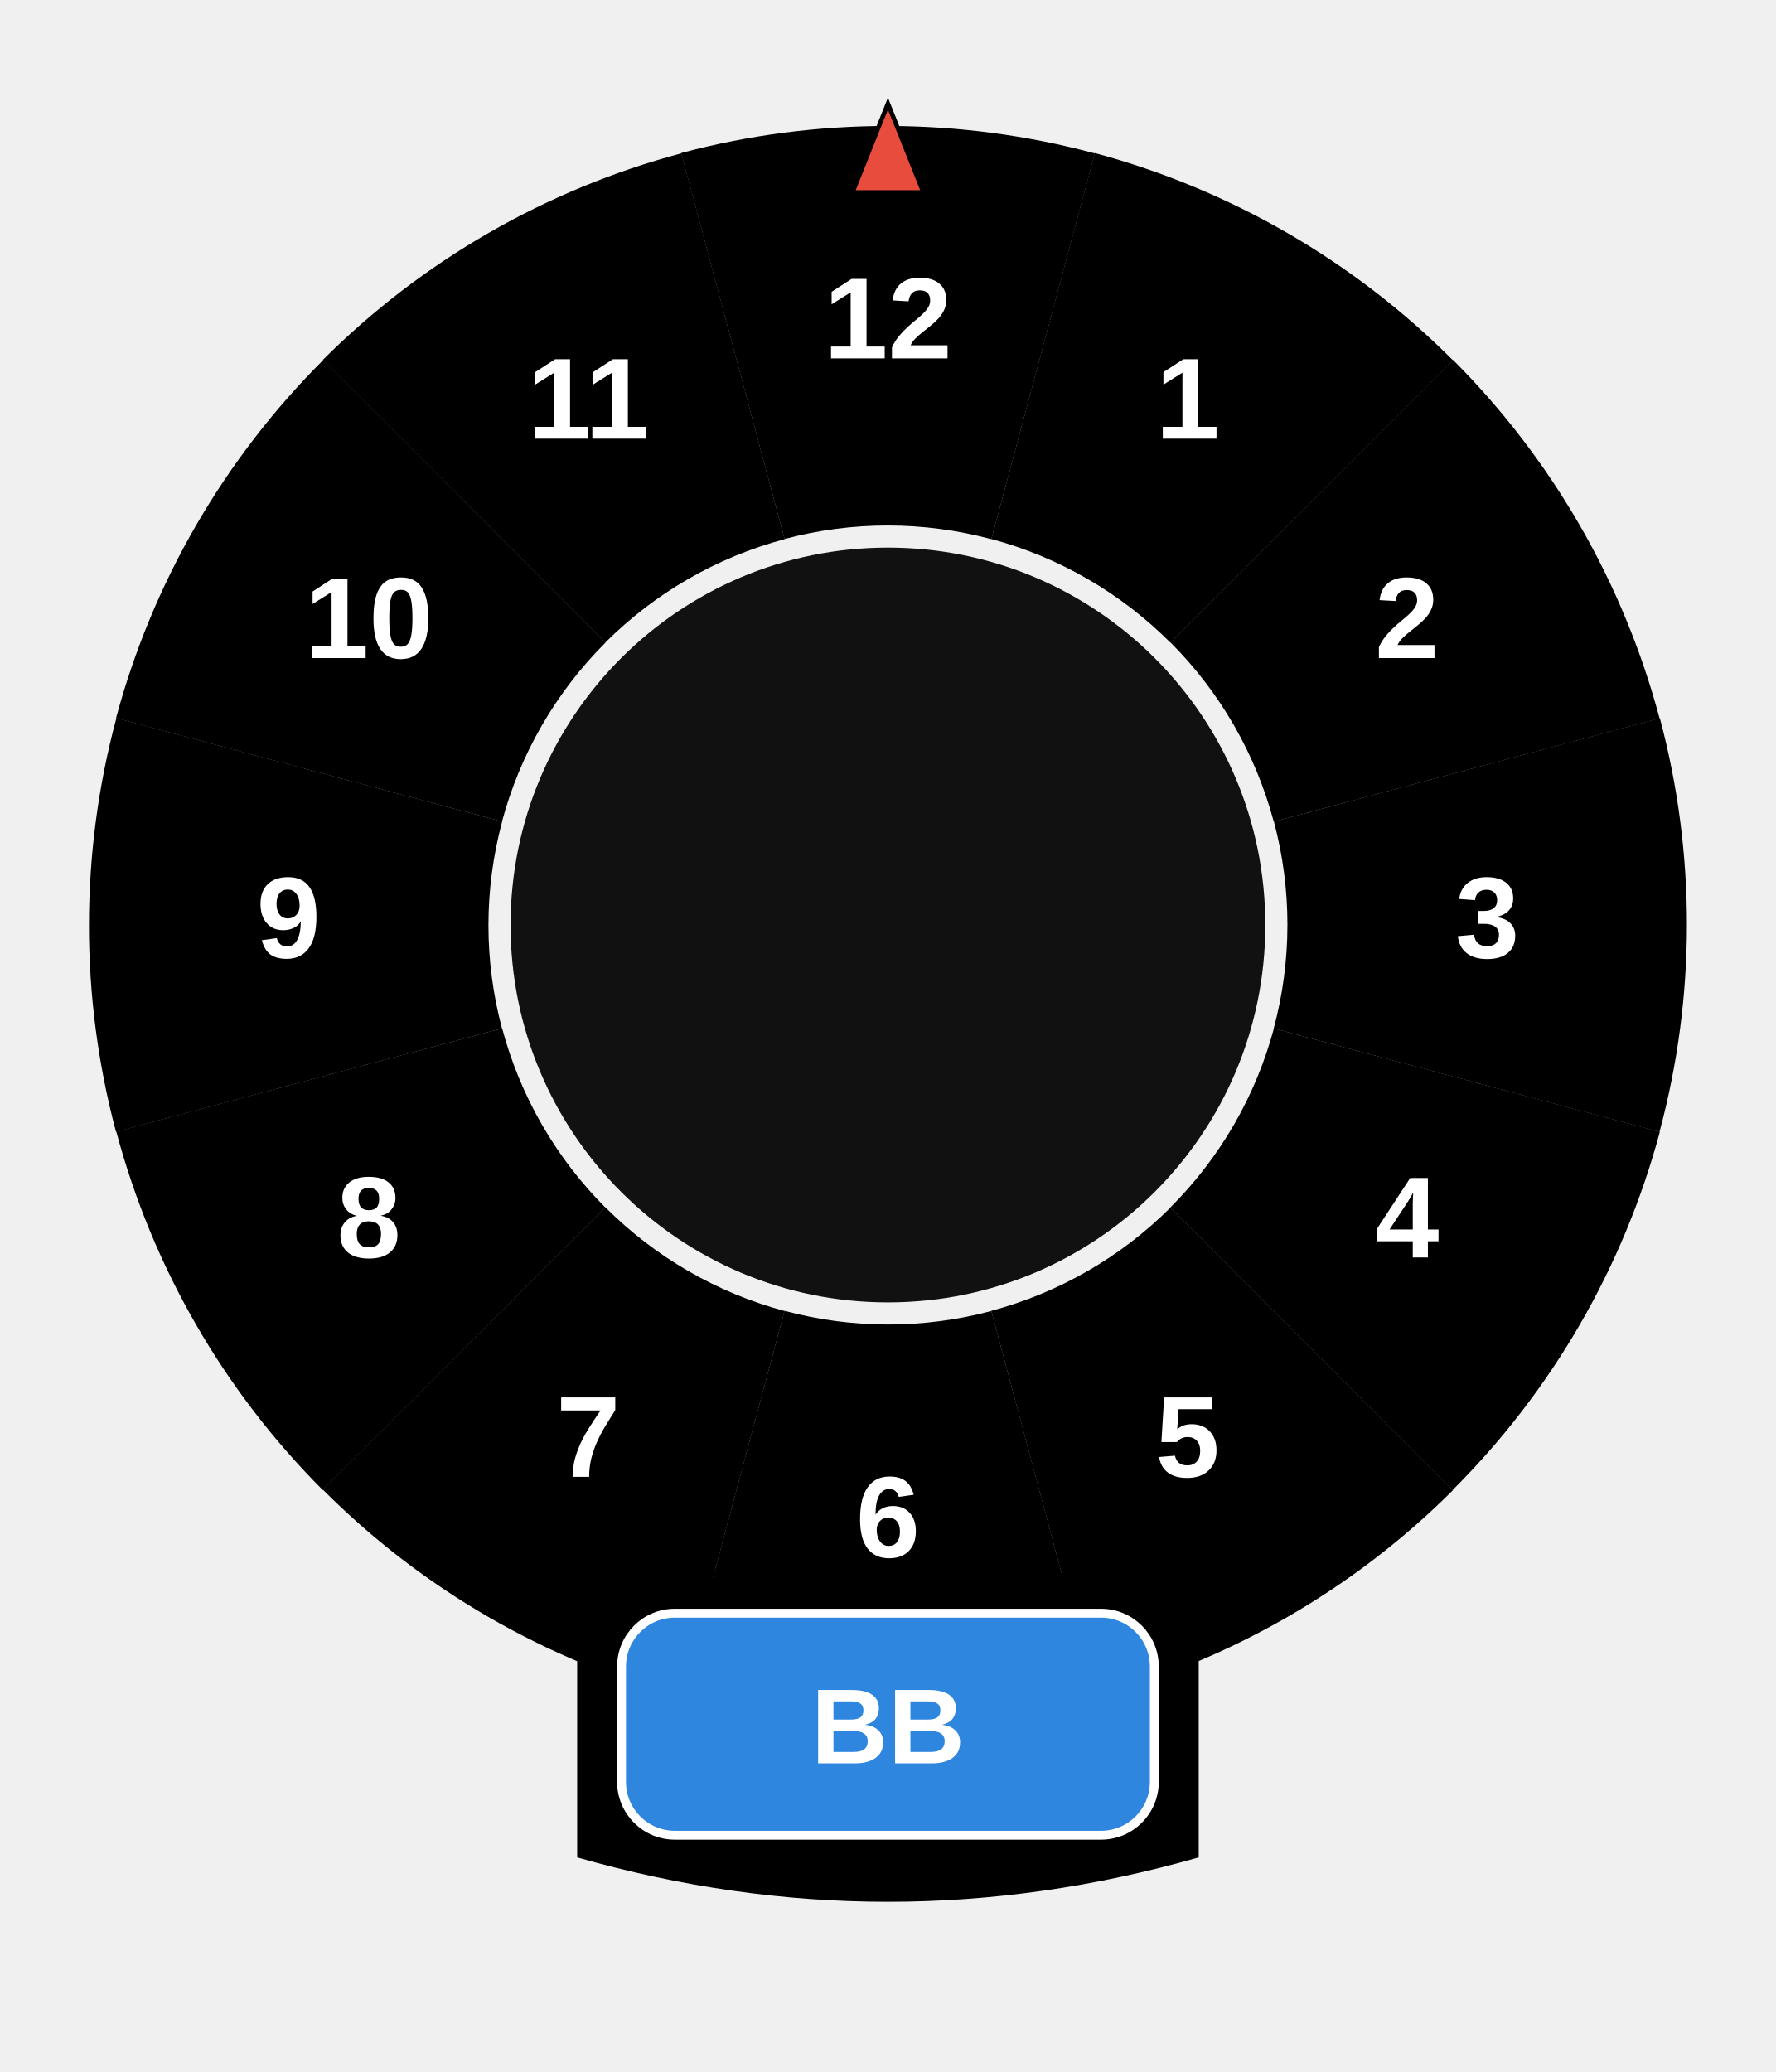
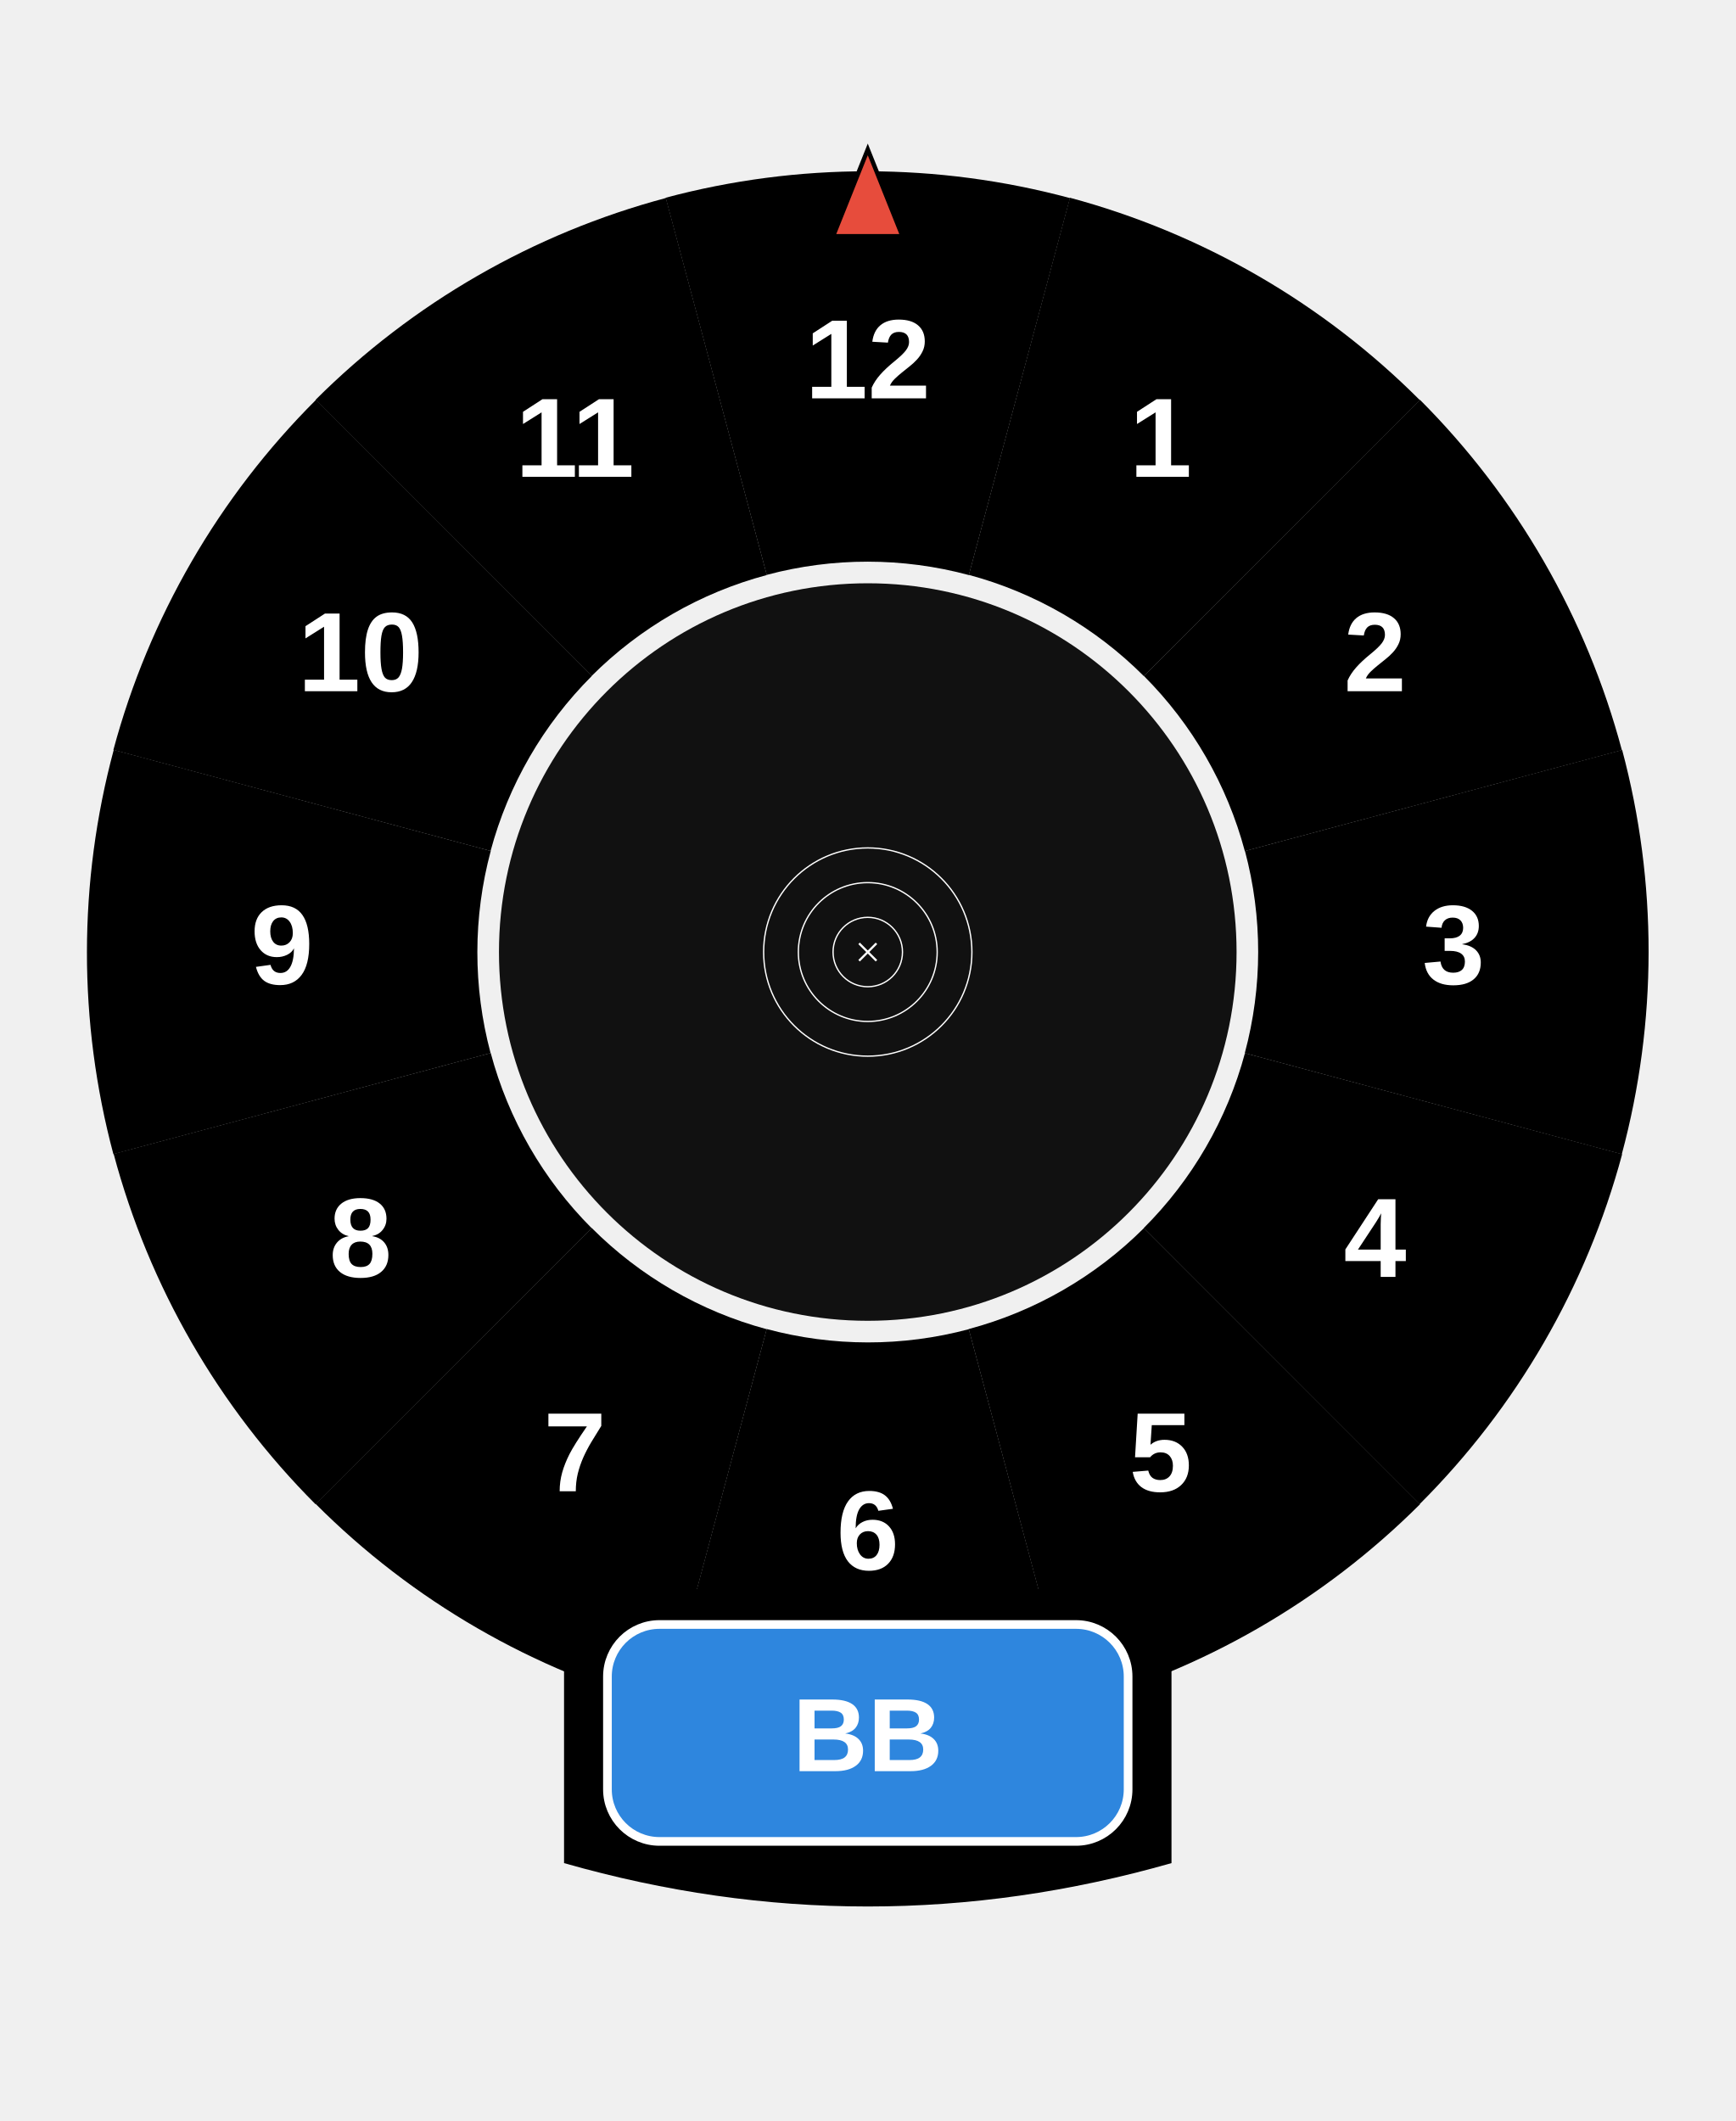
- <svg xmlns="http://www.w3.org/2000/svg" width="60mm" height="70mm" viewBox="-200 -200 400 450">
+ <svg xmlns="http://www.w3.org/2000/svg" width="45mm" height="55mm" viewBox="-200 -200 400 450">
  <defs>
    <style>
      .num { font-family: Arial, sans-serif; font-size: 26px; font-weight: 900; fill: #FFF; text-anchor: middle; dominant-baseline: middle; }
      .label-text { font-family: Arial, sans-serif; font-size: 24px; font-weight: 900; fill: #FFF; text-anchor: middle; dominant-baseline: middle; }
    </style>
    <path id="map-slice" d="M 0 -180 A 180 180 0 0 1 90 -155.8 L 45 -77.9 A 90 90 0 0 0 0 -90 Z" />
  </defs>
  <g transform="rotate(-15)">
    <g transform="rotate(0)">
      <use href="#map-slice" fill="#000" />
    </g>
    <g transform="rotate(30)">
      <use href="#map-slice" fill="#000" />
    </g>
    <g transform="rotate(60)">
      <use href="#map-slice" fill="#000" />
    </g>
    <g transform="rotate(90)">
      <use href="#map-slice" fill="#000" />
    </g>
    <g transform="rotate(120)">
      <use href="#map-slice" fill="#000" />
    </g>
    <g transform="rotate(150)">
      <use href="#map-slice" fill="#000" />
    </g>
    <g transform="rotate(180)">
      <use href="#map-slice" fill="#000" />
    </g>
    <g transform="rotate(210)">
      <use href="#map-slice" fill="#000" />
    </g>
    <g transform="rotate(240)">
      <use href="#map-slice" fill="#000" />
    </g>
    <g transform="rotate(270)">
      <use href="#map-slice" fill="#000" />
    </g>
    <g transform="rotate(300)">
      <use href="#map-slice" fill="#000" />
    </g>
    <g transform="rotate(330)">
      <use href="#map-slice" fill="#000" />
    </g>
  </g>
  <g>
    <text class="num" transform="translate(0 -135)">12</text>
    <text class="num" transform="rotate(30)  translate(0 -135) rotate(-30)">1</text>
    <text class="num" transform="rotate(60)  translate(0 -135) rotate(-60)">2</text>
    <text class="num" transform="rotate(90)  translate(0 -135) rotate(-90)">3</text>
    <text class="num" transform="rotate(120) translate(0 -135) rotate(-120)">4</text>
    <text class="num" transform="rotate(150) translate(0 -135) rotate(-150)">5</text>
    <text class="num" transform="rotate(180) translate(0 -135) rotate(-180)">6</text>
    <text class="num" transform="rotate(210) translate(0 -135) rotate(-210)">7</text>
    <text class="num" transform="rotate(240) translate(0 -135) rotate(-240)">8</text>
    <text class="num" transform="rotate(270) translate(0 -135) rotate(-270)">9</text>
    <text class="num" transform="rotate(300) translate(0 -135) rotate(-300)">10</text>
    <text class="num" transform="rotate(330) translate(0 -135) rotate(-330)">11</text>
  </g>
  <path d="M -70 140 Q 0 160 70 140 L 70 210 Q 0 230 -70 210 Z" fill="#000" />
  <rect x="-60" y="155" width="120" height="50" rx="12" fill="#2E86DE" stroke="#FFF" stroke-width="2" />
  <text x="0" y="182" class="label-text">BB</text>
  <circle cx="0" cy="0" r="85" fill="#111" />
  <polygon points="0,-185 8,-165 -8,-165" fill="#E74C3C" stroke="#000" stroke-width="1" />
+   <line x1="-2" y1="-2" x2="2" y2="2" stroke="#ffffff" stroke-width="0.5" />
+   <line x1="2" y1="-2" x2="-2" y2="2" stroke="#ffffff" stroke-width="0.5" />
+   <circle cx="0" cy="0" r="8" fill="none" stroke="#ffffff" stroke-width="0.3" />
+   <circle cx="0" cy="0" r="16" fill="none" stroke="#ffffff" stroke-width="0.3" />
+   <circle cx="0" cy="0" r="24" fill="none" stroke="#ffffff" stroke-width="0.3" />
</svg>
